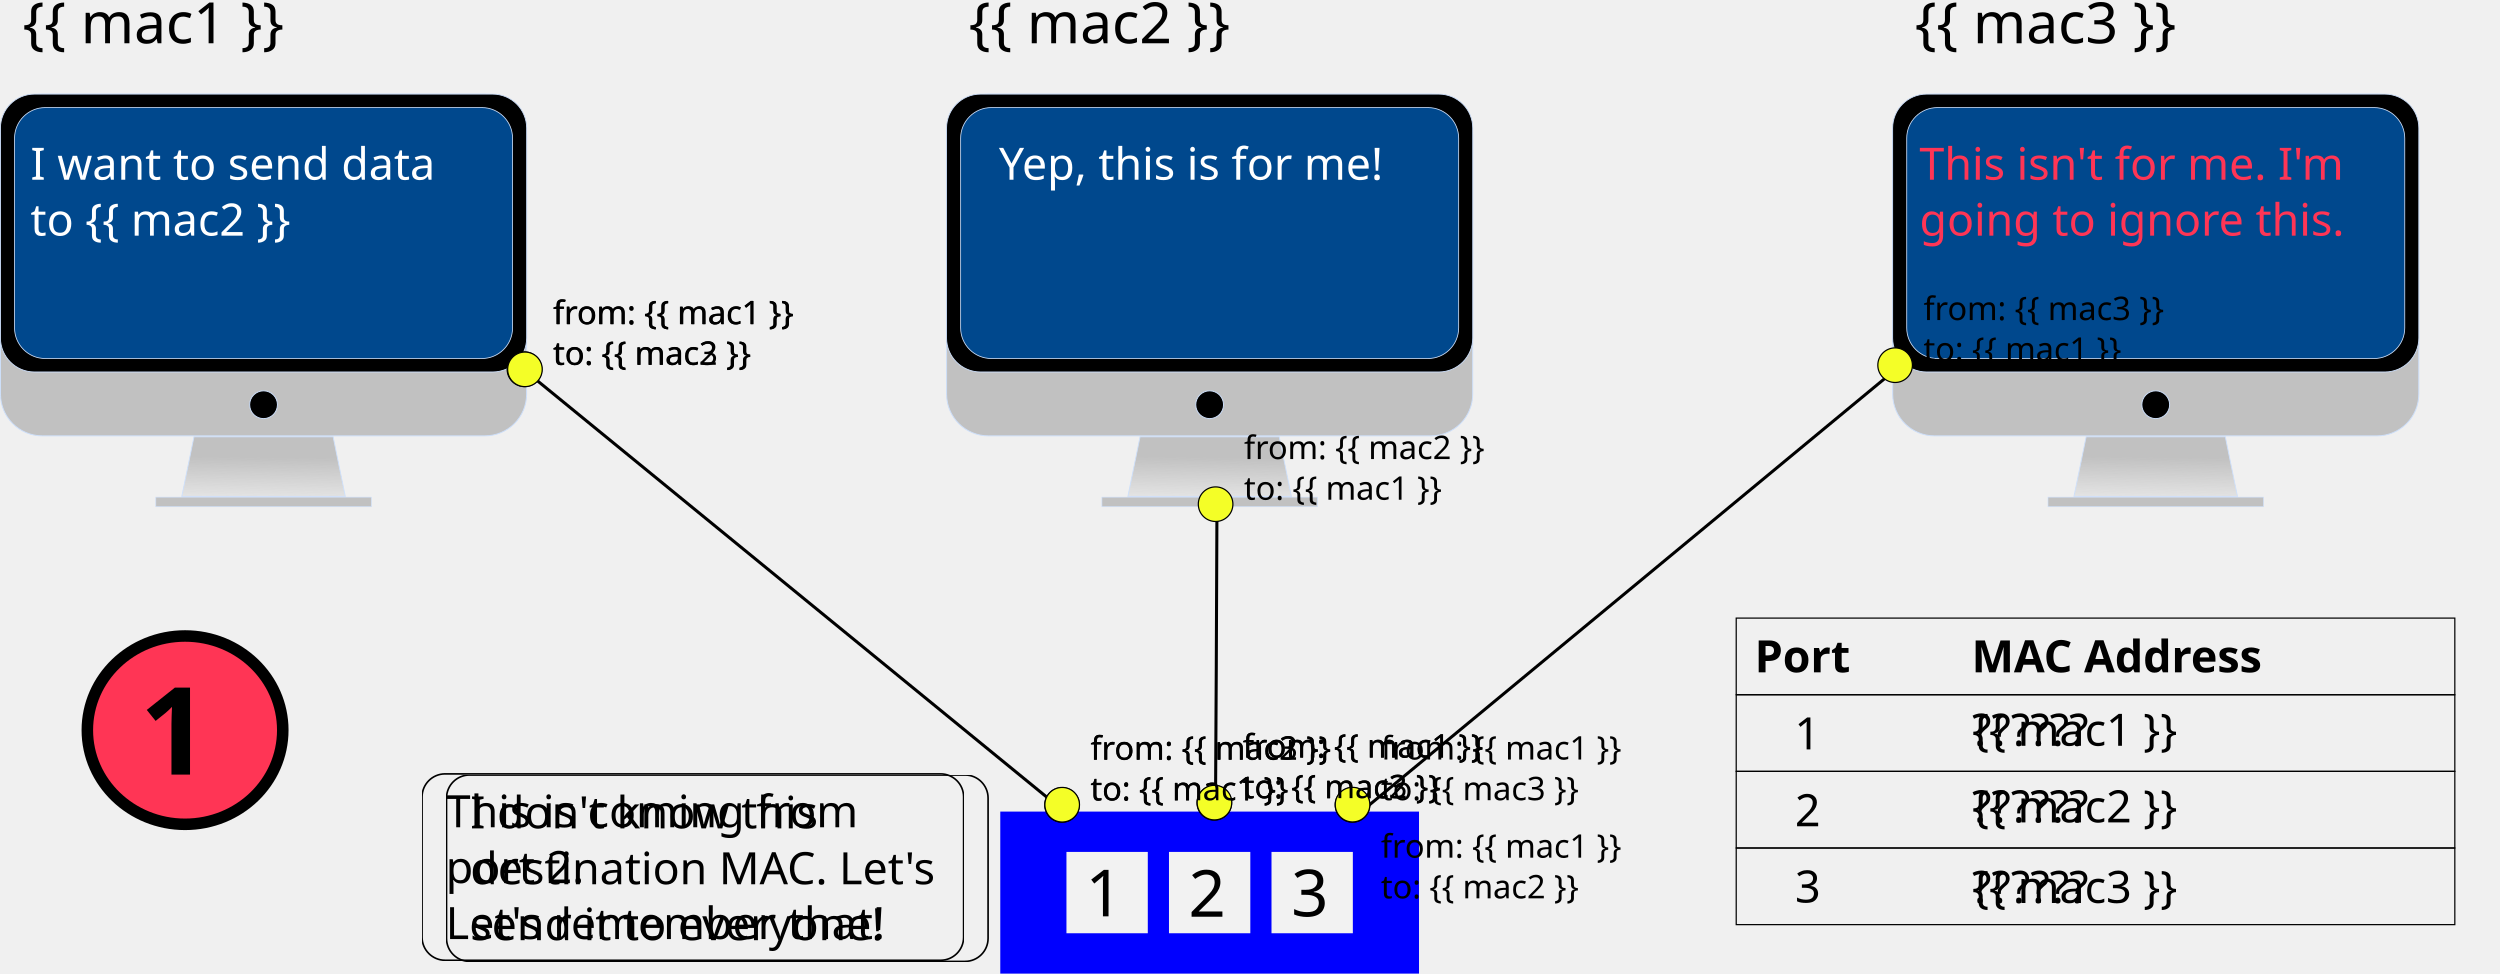
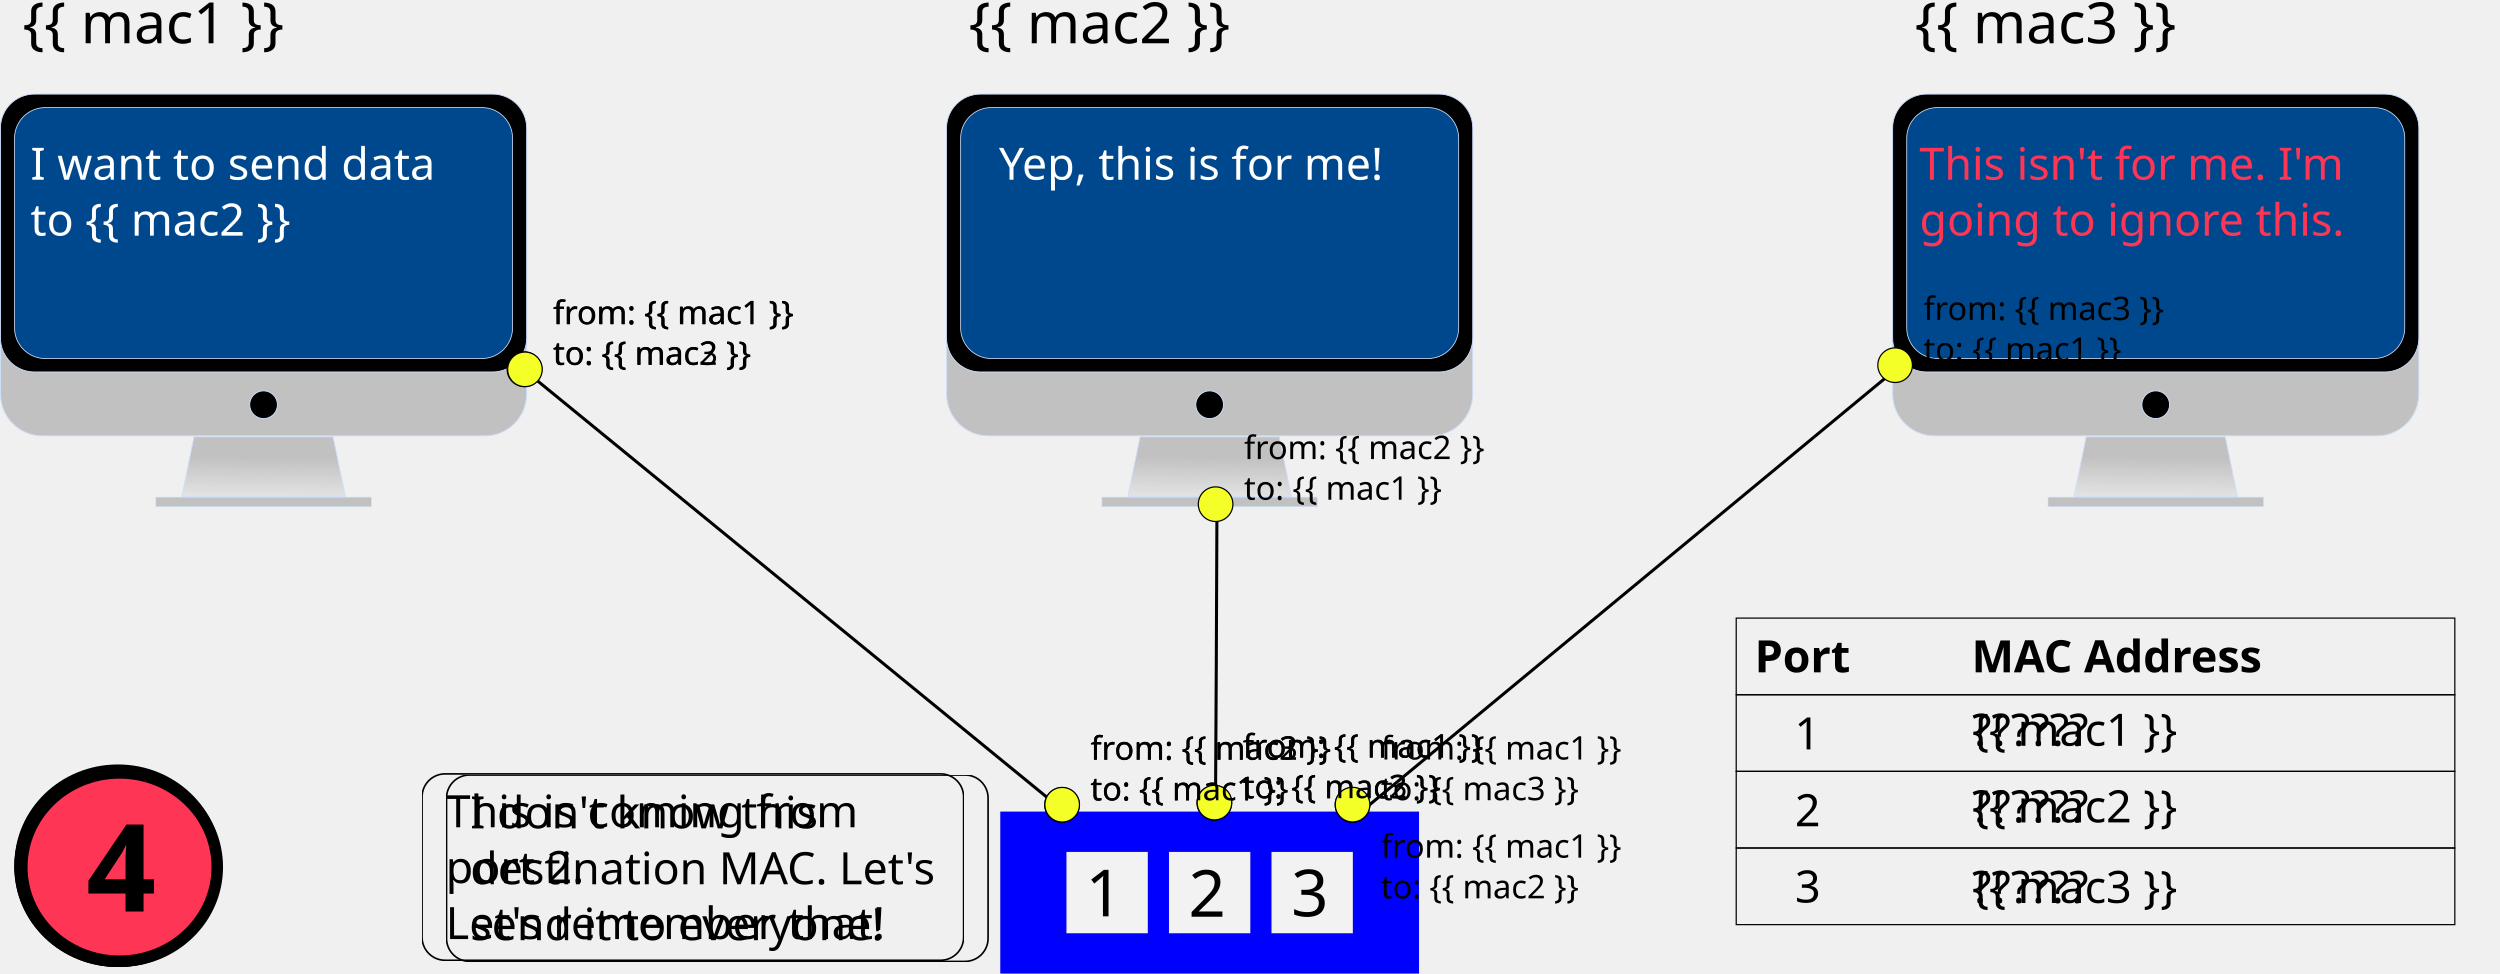
<svg xmlns="http://www.w3.org/2000/svg" xmlns:ns1="http://www.openswatchbook.org/uri/2009/osb" xmlns:xlink="http://www.w3.org/1999/xlink" width="216.818mm" height="84.438mm" viewBox="0 0 216.818 84.438" version="1.1" id="svg-layer2-switch-full-animated">
  <defs id="defs2">
    <linearGradient id="linearGradient2842">
      <stop style="stop-color:#c1c1c1;stop-opacity:1;" offset="0" id="stop2838" />
      <stop style="stop-color:#c1c1c1;stop-opacity:0;" offset="1" id="stop2840" />
    </linearGradient>
    <linearGradient id="linearGradient2826" ns1:paint="solid">
      <stop style="stop-color:#c1c1c1;stop-opacity:1;" offset="0" id="stop2824" />
    </linearGradient>
    <linearGradient xlink:href="#linearGradient2842" id="linearGradient2846" gradientUnits="userSpaceOnUse" x1="105.503" y1="83.598" x2="105.442" y2="89.503" />
    <linearGradient xlink:href="#linearGradient2842" id="linearGradient2992" gradientUnits="userSpaceOnUse" x1="105.503" y1="83.598" x2="105.442" y2="89.503" />
    <linearGradient xlink:href="#linearGradient2842" id="linearGradient999" gradientUnits="userSpaceOnUse" x1="105.503" y1="83.598" x2="105.442" y2="89.503" />
    <filter style="color-interpolation-filters:sRGB" id="filter1090" x="-4.6243867e-06" width="1" y="-4.989477e-06" height="1">
      <feGaussianBlur stdDeviation="1.0557142e-05" id="feGaussianBlur1092" />
    </filter>
    <filter style="color-interpolation-filters:sRGB" id="filter1154" x="-8.1687801e-07" width="1" y="-2.2599193e-06" height="1">
      <feGaussianBlur stdDeviation="1.5222095e-05" id="feGaussianBlur1156" />
    </filter>
    <filter style="color-interpolation-filters:sRGB" id="filter1154-3" x="-8.1687801e-07" width="1" y="-2.2599193e-06" height="1">
      <feGaussianBlur stdDeviation="1.5222095e-05" id="feGaussianBlur1156-3" />
    </filter>
  </defs>
  <g id="layer2">
    <rect style="opacity:1;fill:none;stroke:#000000;stroke-width:0.106;stroke-miterlimit:4;stroke-dasharray:none;stroke-opacity:1" id="rectAddressTableHeader" width="62.323" height="6.646" x="159.406" y="97.352" ry="0" rx="0" class="svg-box-primary" transform="translate(-8.828989,-43.74616)" />
    <rect style="fill:none;stroke:#000000;stroke-width:0.106;stroke-miterlimit:4;stroke-dasharray:none;stroke-opacity:1" id="rectAddressTableRow1" width="62.323" height="6.646" x="159.406" y="103.999" ry="0" rx="0" transform="translate(-8.828989,-43.74616)" class="svg-box" />
    <rect style="fill:none;stroke:#000000;stroke-width:0.106;stroke-miterlimit:4;stroke-dasharray:none;stroke-opacity:1" id="rectAddressTableRow2" width="62.323" height="6.646" x="159.406" y="110.645" ry="0" rx="0" transform="translate(-8.828989,-43.74616)" class="svg-box" />
    <rect style="fill:none;stroke:#000000;stroke-width:0.106;stroke-miterlimit:4;stroke-dasharray:none;stroke-opacity:1" id="rectAddressTableRow3" width="62.323" height="6.646" x="159.406" y="117.291" ry="0" rx="0" transform="translate(-8.828989,-43.74616)" class="svg-box" />
  </g>
  <g id="layer1" transform="translate(-8.828989,-43.74616)" style="opacity:0.999">
    <g id="gComputerAndMac1" transform="translate(0,-0.2672695)">
      <g id="gComputer1" transform="matrix(0.7977855,0,0,0.7977855,-52.08127,16.99573)">
        <rect style="opacity:0.997;fill:#c1c1c1;fill-opacity:1;stroke:#cddffa;stroke-width:0.106;stroke-miterlimit:4;stroke-dasharray:none;stroke-dashoffset:0;stroke-opacity:1" id="rectComputer1" width="57.196" height="37.15" x="76.402" y="44.099" ry="4.544" />
        <rect style="opacity:0.997;fill:#000000;fill-opacity:1;stroke:#cddffa;stroke-width:0.096;stroke-miterlimit:4;stroke-dasharray:none;stroke-dashoffset:0;stroke-opacity:1" id="rectMonitor1" width="57.206" height="30.212" x="76.397" y="44.094" ry="3.695" />
        <rect style="opacity:0.997;fill:#00488d;fill-opacity:1;stroke:#cddffa;stroke-width:0.088;stroke-miterlimit:4;stroke-dasharray:none;stroke-dashoffset:0;stroke-opacity:1" id="rectScreen1" width="54.14" height="27.279" x="77.93" y="45.561" ry="3.336" />
        <circle style="opacity:0.997;fill:#000000;fill-opacity:1;stroke:#cddffa;stroke-width:0.106;stroke-miterlimit:4;stroke-dasharray:none;stroke-dashoffset:0;stroke-opacity:1" id="pathLogo1" cx="105" cy="77.863" r="1.512" />
        <path id="rectStand1" style="opacity:0.997;mix-blend-mode:normal;fill:url(#linearGradient2846);fill-opacity:1;stroke:#cddffa;stroke-width:0.096;stroke-miterlimit:4;stroke-dasharray:none;stroke-dashoffset:0;stroke-opacity:1" d="m 97.435,81.351 h 15.129 l 1.323,6.478 H 96.112 Z" />
        <rect style="opacity:0.997;fill:#c1c1c1;fill-opacity:1;stroke:#cddffa;stroke-width:0.068;stroke-miterlimit:4;stroke-dasharray:none;stroke-dashoffset:0;stroke-opacity:1" id="rectStandBase1" width="23.424" height="1.04" x="93.288" y="87.91" ry="0.52" rx="0" />
      </g>
      <text xml:space="preserve" style="font-style:normal;font-variant:normal;font-weight:normal;font-stretch:normal;font-size:4.939px;line-height:1.25;font-family:sans-serif;-inkscape-font-specification:'sans-serif, Normal';font-variant-ligatures:normal;font-variant-caps:normal;font-variant-numeric:normal;font-variant-east-asian:normal;fill:#000000;fill-opacity:1;stroke:none;stroke-width:0.265" x="10.797" y="47.766" id="textMac1">
        <tspan id="tspan2850" x="10.797" y="47.766" style="font-style:normal;font-variant:normal;font-weight:normal;font-stretch:normal;font-size:4.939px;font-family:sans-serif;-inkscape-font-specification:'sans-serif, Normal';font-variant-ligatures:normal;font-variant-caps:normal;font-variant-numeric:normal;font-variant-east-asian:normal;stroke-width:0.265">{{ mac1 }}</tspan>
      </text>
    </g>
    <g id="gComputerAndMac2" transform="translate(82.05174,-0.2672695)">
      <g id="gComputer2" transform="matrix(0.7977855,0,0,0.7977855,-52.08127,16.99573)">
        <rect style="opacity:0.997;fill:#c1c1c1;fill-opacity:1;stroke:#cddffa;stroke-width:0.106;stroke-miterlimit:4;stroke-dasharray:none;stroke-dashoffset:0;stroke-opacity:1" id="rectComputer2" width="57.196" height="37.15" x="76.402" y="44.099" ry="4.544" />
        <rect style="opacity:0.997;fill:#000000;fill-opacity:1;stroke:#cddffa;stroke-width:0.096;stroke-miterlimit:4;stroke-dasharray:none;stroke-dashoffset:0;stroke-opacity:1" id="rectMonitor2" width="57.206" height="30.212" x="76.397" y="44.094" ry="3.695" />
        <rect style="opacity:0.997;fill:#00488d;fill-opacity:1;stroke:#cddffa;stroke-width:0.088;stroke-miterlimit:4;stroke-dasharray:none;stroke-dashoffset:0;stroke-opacity:1" id="rectScreen2" width="54.14" height="27.279" x="77.93" y="45.561" ry="3.336" />
        <circle style="opacity:0.997;fill:#000000;fill-opacity:1;stroke:#cddffa;stroke-width:0.106;stroke-miterlimit:4;stroke-dasharray:none;stroke-dashoffset:0;stroke-opacity:1" id="circleLogo2" cx="105" cy="77.863" r="1.512" />
        <path id="pathStand2" style="opacity:0.997;mix-blend-mode:normal;fill:url(#linearGradient2992);fill-opacity:1;stroke:#cddffa;stroke-width:0.096;stroke-miterlimit:4;stroke-dasharray:none;stroke-dashoffset:0;stroke-opacity:1" d="m 97.435,81.351 h 15.129 l 1.323,6.478 H 96.112 Z" />
        <rect style="opacity:0.997;fill:#c1c1c1;fill-opacity:1;stroke:#cddffa;stroke-width:0.068;stroke-miterlimit:4;stroke-dasharray:none;stroke-dashoffset:0;stroke-opacity:1" id="rectStandBase2" width="23.424" height="1.04" x="93.288" y="87.91" ry="0.52" rx="0" />
      </g>
      <text xml:space="preserve" style="font-style:normal;font-variant:normal;font-weight:normal;font-stretch:normal;font-size:4.939px;line-height:1.25;font-family:sans-serif;-inkscape-font-specification:'sans-serif, Normal';font-variant-ligatures:normal;font-variant-caps:normal;font-variant-numeric:normal;font-variant-east-asian:normal;fill:#000000;fill-opacity:1;stroke:none;stroke-width:0.265" x="10.797" y="47.766" id="textMac2">
        <tspan id="tspan2994" x="10.797" y="47.766">{{ mac2 }}</tspan>
      </text>
    </g>
    <g id="gComputerAndMac3" transform="translate(164.1035,-0.2672695)">
      <g id="gComputer3" transform="matrix(0.7977855,0,0,0.7977855,-52.08127,16.99573)">
        <rect style="opacity:0.997;fill:#c1c1c1;fill-opacity:1;stroke:#cddffa;stroke-width:0.106;stroke-miterlimit:4;stroke-dasharray:none;stroke-dashoffset:0;stroke-opacity:1" id="rectComputer3" width="57.196" height="37.15" x="76.402" y="44.099" ry="4.544" />
        <rect style="opacity:0.997;fill:#000000;fill-opacity:1;stroke:#cddffa;stroke-width:0.096;stroke-miterlimit:4;stroke-dasharray:none;stroke-dashoffset:0;stroke-opacity:1" id="rectMonitor3" width="57.206" height="30.212" x="76.397" y="44.094" ry="3.695" />
        <rect style="opacity:0.997;fill:#00488d;fill-opacity:1;stroke:#cddffa;stroke-width:0.088;stroke-miterlimit:4;stroke-dasharray:none;stroke-dashoffset:0;stroke-opacity:1" id="rectScreen3" width="54.14" height="27.279" x="77.93" y="45.561" ry="3.336" />
        <circle style="opacity:0.997;fill:#000000;fill-opacity:1;stroke:#cddffa;stroke-width:0.106;stroke-miterlimit:4;stroke-dasharray:none;stroke-dashoffset:0;stroke-opacity:1" id="circleLogo3" cx="105" cy="77.863" r="1.512" />
        <path id="pathStand3" style="opacity:0.997;mix-blend-mode:normal;fill:url(#linearGradient999);fill-opacity:1;stroke:#cddffa;stroke-width:0.096;stroke-miterlimit:4;stroke-dasharray:none;stroke-dashoffset:0;stroke-opacity:1" d="m 97.435,81.351 h 15.129 l 1.323,6.478 H 96.112 Z" />
        <rect style="opacity:0.997;fill:#c1c1c1;fill-opacity:1;stroke:#cddffa;stroke-width:0.068;stroke-miterlimit:4;stroke-dasharray:none;stroke-dashoffset:0;stroke-opacity:1" id="rectStandBase3" width="23.424" height="1.04" x="93.288" y="87.91" ry="0.52" rx="0" />
      </g>
      <text xml:space="preserve" style="font-style:normal;font-variant:normal;font-weight:normal;font-stretch:normal;font-size:4.939px;line-height:1.25;font-family:sans-serif;-inkscape-font-specification:'sans-serif, Normal';font-variant-ligatures:normal;font-variant-caps:normal;font-variant-numeric:normal;font-variant-east-asian:normal;fill:#000000;fill-opacity:1;stroke:none;stroke-width:0.265" x="10.797" y="47.766" id="textMac3">
        <tspan id="tspan1001" x="10.797" y="47.766">{{ mac3 }}</tspan>
      </text>
    </g>
    <path style="fill:none;stroke:#000000;stroke-width:0.265px;stroke-linecap:butt;stroke-linejoin:miter;stroke-opacity:1" d="M 54.505,76.009 C 71.289,89.727 88.072,103.445 104.854,117.163" id="pathComputer1" />
    <path style="fill:none;stroke:#000000;stroke-width:0.265px;stroke-linecap:butt;stroke-linejoin:miter;stroke-opacity:1" d="m 114.373,87.535 c -0.04,9.837 -0.079,19.673 -0.119,24.671 -0.04,4.998 -0.079,5.156 -0.119,5.315" id="pathComputer2" />
    <path style="fill:none;stroke:#000000;stroke-width:0.265px;stroke-linecap:butt;stroke-linejoin:miter;stroke-opacity:1" d="m 172.971,76.009 c -16.677,13.797 -33.353,27.595 -50.03,41.392" id="pathComputer3" />
    <g id="gSwitch">
      <rect style="fill:#0000ff;stroke:none;stroke-width:0.235;stroke-miterlimit:4;stroke-dasharray:none;stroke-opacity:1" id="rectSwitchChasis" width="36.315" height="14.051" x="95.581" y="114.133" />
      <g id="gSwitchPorts">
        <g id="gSwitchPort1">
          <rect style="fill:#f2f2f2;stroke:none;stroke-width:0.172;stroke-miterlimit:4;stroke-dasharray:none;stroke-opacity:1;filter:url(#filter1090)" id="rectSwitchPort1" width="5.479" height="5.078" x="54.657" y="94.613" transform="matrix(1.287503,0,0,1.38915,30.9485,-13.8011)" />
          <text xml:space="preserve" style="font-style:normal;font-variant:normal;font-weight:normal;font-stretch:normal;font-size:5.644px;line-height:1.25;font-family:sans-serif;-inkscape-font-specification:'sans-serif, Normal';font-variant-ligatures:normal;font-variant-caps:normal;font-variant-numeric:normal;font-variant-east-asian:normal;fill:#000000;fill-opacity:1;stroke:none;stroke-width:0.265" x="102.969" y="123.217" id="textPort1">
            <tspan id="tspan1151" x="102.969" y="123.217" style="font-style:normal;font-variant:normal;font-weight:normal;font-stretch:normal;font-size:5.644px;font-family:sans-serif;-inkscape-font-specification:'sans-serif, Normal';font-variant-ligatures:normal;font-variant-caps:normal;font-variant-numeric:normal;font-variant-east-asian:normal;stroke-width:0.265">1</tspan>
          </text>
        </g>
        <g id="gSwitchPort2">
          <rect style="fill:#f2f2f2;stroke:none;stroke-width:0.172;stroke-miterlimit:4;stroke-dasharray:none;stroke-opacity:1;filter:url(#filter1090)" id="rectSwitchPort2" width="5.479" height="5.078" x="54.657" y="94.613" transform="matrix(1.287503,0,0,1.38915,39.84026,-13.8011)" />
          <text xml:space="preserve" style="font-style:normal;font-variant:normal;font-weight:normal;font-stretch:normal;font-size:5.644px;line-height:1.25;font-family:sans-serif;-inkscape-font-specification:'sans-serif, Normal';font-variant-ligatures:normal;font-variant-caps:normal;font-variant-numeric:normal;font-variant-east-asian:normal;fill:#000000;fill-opacity:1;stroke:none;stroke-width:0.265" x="111.905" y="123.253" id="textPort2">
            <tspan id="tspan1165" x="111.905" y="123.253">2</tspan>
          </text>
        </g>
        <g id="gSwitchPort3">
          <rect style="fill:#f2f2f2;stroke:none;stroke-width:0.172;stroke-miterlimit:4;stroke-dasharray:none;stroke-opacity:1;filter:url(#filter1090)" id="rectSwitchPort3" width="5.479" height="5.078" x="54.657" y="94.613" transform="matrix(1.287503,0,0,1.38915,48.73201,-13.8011)" />
          <text xml:space="preserve" style="font-style:normal;font-variant:normal;font-weight:normal;font-stretch:normal;font-size:5.644px;line-height:1.25;font-family:sans-serif;-inkscape-font-specification:'sans-serif, Normal';font-variant-ligatures:normal;font-variant-caps:normal;font-variant-numeric:normal;font-variant-east-asian:normal;fill:#000000;fill-opacity:1;stroke:none;stroke-width:0.265" x="120.818" y="123.21" id="textSwitchPort3">
            <tspan id="tspan1163" x="120.818" y="123.21">3</tspan>
          </text>
        </g>
      </g>
    </g>
    <text xml:space="preserve" x="161.013" y="102.053" id="textAddressTableHeaderPort" class="svg-text-primary">
      <tspan id="tspan924" x="161.013" y="102.053" style="font-style:normal;font-variant:normal;font-weight:bold;font-stretch:normal;font-size:3.881px;font-family:sans-serif;-inkscape-font-specification:'sans-serif, Bold';font-variant-ligatures:normal;font-variant-caps:normal;font-variant-numeric:normal;font-variant-east-asian:normal;stroke-width:0.265">Port</tspan>
    </text>
    <text xml:space="preserve" style="font-style:normal;font-variant:normal;font-weight:normal;font-stretch:normal;font-size:3.881px;line-height:1.25;font-family:sans-serif;-inkscape-font-specification:'sans-serif, Normal';font-variant-ligatures:normal;font-variant-caps:normal;font-variant-numeric:normal;font-variant-east-asian:normal;fill:#000000;fill-opacity:1;stroke:none;stroke-width:0.265" x="164.465" y="108.737" id="textAddressTablePort1">
      <tspan id="tspan938" x="164.465" y="108.737">1</tspan>
    </text>
    <text xml:space="preserve" style="font-style:normal;font-variant:normal;font-weight:normal;font-stretch:normal;font-size:3.881px;line-height:1.25;font-family:sans-serif;-inkscape-font-specification:'sans-serif, Normal';font-variant-ligatures:normal;font-variant-caps:normal;font-variant-numeric:normal;font-variant-east-asian:normal;fill:#000000;fill-opacity:1;stroke:none;stroke-width:0.265" x="164.495" y="115.408" id="textAddressTablePort2">
      <tspan id="tspan944" x="164.495" y="115.408">2</tspan>
    </text>
    <text xml:space="preserve" style="font-style:normal;font-variant:normal;font-weight:normal;font-stretch:normal;font-size:3.881px;line-height:1.25;font-family:sans-serif;-inkscape-font-specification:'sans-serif, Normal';font-variant-ligatures:normal;font-variant-caps:normal;font-variant-numeric:normal;font-variant-east-asian:normal;fill:#000000;fill-opacity:1;stroke:none;stroke-width:0.265" x="164.509" y="122.025" id="textAddressTablePort3">
      <tspan id="tspan950" x="164.509" y="122.025">3</tspan>
    </text>
    <text xml:space="preserve" style="font-style:normal;font-variant:normal;font-weight:normal;font-stretch:normal;font-size:3.881px;line-height:1.25;font-family:sans-serif;-inkscape-font-specification:'sans-serif, Normal';font-variant-ligatures:normal;font-variant-caps:normal;font-variant-numeric:normal;font-variant-east-asian:normal;fill:#000000;fill-opacity:1;stroke:none;stroke-width:0.265" x="179.86" y="108.425" id="textAddressTableMac1">
      <tspan id="tspan956" x="179.86" y="108.425">{{ mac1 }}</tspan>
    </text>
    <text xml:space="preserve" style="font-style:normal;font-variant:normal;font-weight:normal;font-stretch:normal;font-size:3.881px;line-height:1.25;font-family:sans-serif;-inkscape-font-specification:'sans-serif, Normal';font-variant-ligatures:normal;font-variant-caps:normal;font-variant-numeric:normal;font-variant-east-asian:normal;fill:#000000;fill-opacity:1;stroke:none;stroke-width:0.265" x="179.86" y="108.425" id="textAddressTableMac1Dunno">
      <tspan id="tspan6117" x="179.86" y="108.425">??????</tspan>
    </text>
    <text xml:space="preserve" style="font-style:normal;font-variant:normal;font-weight:normal;font-stretch:normal;font-size:3.881px;line-height:1.25;font-family:sans-serif;-inkscape-font-specification:'sans-serif, Normal';font-variant-ligatures:normal;font-variant-caps:normal;font-variant-numeric:normal;font-variant-east-asian:normal;fill:#000000;fill-opacity:1;stroke:none;stroke-width:0.265" x="179.86" y="115.071" id="textAddressTableMac2">
      <tspan id="tspan962" x="179.86" y="115.071">{{ mac2 }}</tspan>
    </text>
    <text xml:space="preserve" style="font-style:normal;font-variant:normal;font-weight:normal;font-stretch:normal;font-size:3.881px;line-height:1.25;font-family:sans-serif;-inkscape-font-specification:'sans-serif, Normal';font-variant-ligatures:normal;font-variant-caps:normal;font-variant-numeric:normal;font-variant-east-asian:normal;fill:#000000;fill-opacity:1;stroke:none;stroke-width:0.265" x="179.86" y="115.071" id="textAddressTableMac2Dunno">
      <tspan id="tspan6122" x="179.86" y="115.071">??????</tspan>
    </text>
    <text xml:space="preserve" style="font-style:normal;font-variant:normal;font-weight:normal;font-stretch:normal;font-size:3.881px;line-height:1.25;font-family:sans-serif;-inkscape-font-specification:'sans-serif, Normal';font-variant-ligatures:normal;font-variant-caps:normal;font-variant-numeric:normal;font-variant-east-asian:normal;fill:#000000;fill-opacity:1;stroke:none;stroke-width:0.265" x="179.86" y="122.059" id="textAddressTableMac3">
      <tspan id="tspan970" x="179.86" y="122.059">{{ mac3 }}</tspan>
    </text>
    <text xml:space="preserve" style="font-style:normal;font-variant:normal;font-weight:normal;font-stretch:normal;font-size:3.881px;line-height:1.25;font-family:sans-serif;-inkscape-font-specification:'sans-serif, Normal';font-variant-ligatures:normal;font-variant-caps:normal;font-variant-numeric:normal;font-variant-east-asian:normal;fill:#000000;fill-opacity:1;stroke:none;stroke-width:0.265" x="179.86" y="122.059" id="textAddressTableMac3Dunno">
      <tspan id="tspan6127" x="179.86" y="122.059">??????</tspan>
    </text>
    <text xml:space="preserve" x="179.827" y="102.053" id="textAddressTableHeaderMacAddress" class="svg-text-primary" style="font-style:normal;font-variant:normal;font-weight:bold;font-stretch:normal;font-size:3.881px;font-family:sans-serif;-inkscape-font-specification:'sans-serif, Bold';font-variant-ligatures:normal;font-variant-caps:normal;font-variant-numeric:normal;font-variant-east-asian:normal">
      <tspan id="tspan1713" x="179.827" y="102.053">MAC Address</tspan>
    </text>
    <text xml:space="preserve" style="font-style:normal;font-variant:normal;font-weight:normal;font-stretch:normal;font-size:3.881px;line-height:1.25;font-family:sans-serif;-inkscape-font-specification:'sans-serif, Normal';font-variant-ligatures:normal;font-variant-caps:normal;font-variant-numeric:normal;font-variant-east-asian:normal;opacity:0.999;fill:#ffffff;fill-opacity:1;stroke:none;stroke-width:0.265" x="11.47" y="59.334" id="textDisplayMessage1">
      <tspan id="tspan6167" x="11.47" y="59.334">I want to send data</tspan>
      <tspan id="tspan6169" x="11.47" y="64.185">to {{ mac2 }}</tspan>
    </text>
    <g id="gMessage2" style="filter:url(#filter1154)" transform="translate(-63.03448,15.47893)">
      <rect style="opacity:0.999;fill:none;stroke:#000000;stroke-width:0.144;stroke-miterlimit:4;stroke-dasharray:none;stroke-opacity:1" id="rectMessage2" width="46.968" height="16.166" x="110.589" y="95.481" ry="2" class="svg-box-secondary" />
      <text xml:space="preserve" style="font-style:normal;font-variant:normal;font-weight:normal;font-stretch:normal;font-size:3.881px;line-height:1.25;font-family:sans-serif;-inkscape-font-specification:'sans-serif, Normal';font-variant-ligatures:normal;font-variant-caps:normal;font-variant-numeric:normal;font-variant-east-asian:normal;opacity:0.998;fill:#000000;fill-opacity:1;stroke:none;stroke-width:0.265" x="112.643" y="100.108" id="text4301">
        <tspan id="tspan1067" x="112.643" y="100.108">I don't know this</tspan>
        <tspan x="112.643" y="104.958" id="tspan3561">destination MAC. Let's</tspan>
        <tspan x="112.643" y="109.809" id="tspan3563">send it to everyone!</tspan>
      </text>
    </g>
    <g id="gDatagram1-1">
      <circle style="fill:#f4fe27;fill-opacity:1;stroke:#000000;stroke-width:0.106" id="cirDatagram1-1" cx="54.314" cy="75.77" r="1.5" />
      <text xml:space="preserve" style="font-style:normal;font-variant:normal;font-weight:normal;font-stretch:normal;font-size:2.822px;line-height:1.25;font-family:sans-serif;-inkscape-font-specification:'sans-serif, Normal';font-variant-ligatures:normal;font-variant-caps:normal;font-variant-numeric:normal;font-variant-east-asian:normal;fill:#000000;fill-opacity:1;stroke:none;stroke-width:0.265" x="56.77" y="71.857" id="textgDatagram1-1">
        <tspan id="tspan6171" x="56.77" y="71.857">from: {{ mac1 }}</tspan>
        <tspan id="tspan6173" x="56.77" y="75.385">to: {{ mac2 }}</tspan>
      </text>
    </g>
    <g id="gDatagram1-2" style="opacity:0.999" transform="translate(59.82841,37.60095)">
      <circle style="fill:#f4fe27;fill-opacity:1;stroke:#000000;stroke-width:0.106" id="cirDatagram1-2" cx="54.314" cy="75.77" r="1.5" />
      <text xml:space="preserve" style="font-style:normal;font-variant:normal;font-weight:normal;font-stretch:normal;font-size:2.822px;line-height:1.25;font-family:sans-serif;-inkscape-font-specification:'sans-serif, Normal';font-variant-ligatures:normal;font-variant-caps:normal;font-variant-numeric:normal;font-variant-east-asian:normal;fill:#000000;fill-opacity:1;stroke:none;stroke-width:0.265" x="56.77" y="71.857" id="textgDatagram1-2">
        <tspan id="tspan6175" x="56.77" y="71.857">from: {{ mac1 }}</tspan>
        <tspan id="tspan6177" x="56.77" y="75.385">to: {{ mac2 }}</tspan>
      </text>
    </g>
    <text xml:space="preserve" style="font-style:normal;font-variant:normal;font-weight:normal;font-stretch:normal;font-size:3.881px;line-height:1.25;font-family:sans-serif;-inkscape-font-specification:'sans-serif, Normal';font-variant-ligatures:normal;font-variant-caps:normal;font-variant-numeric:normal;font-variant-east-asian:normal;opacity:0.999;fill:#ff3555;fill-opacity:1;stroke:none;stroke-width:0.265" x="175.3" y="59.334" id="textDisplayMessage3">
      <tspan id="tspan4267" x="175.3" y="59.334">This isn't for me. I'm</tspan>
      <tspan id="tspan4269" x="175.3" y="64.185">going to ignore this.</tspan>
    </text>
    <text xml:space="preserve" style="font-style:normal;font-variant:normal;font-weight:normal;font-stretch:normal;font-size:3.881px;line-height:1.25;font-family:sans-serif;-inkscape-font-specification:'sans-serif, Normal';font-variant-ligatures:normal;font-variant-caps:normal;font-variant-numeric:normal;font-variant-east-asian:normal;opacity:0.999;fill:#ffffff;fill-opacity:1;stroke:none;stroke-width:0.265" x="95.46" y="59.334" id="textDisplayMessage2">
      <tspan id="tspan4299" x="95.46" y="59.334">Yep, this is for me!</tspan>
    </text>
    <g id="gDatagram1-3" style="opacity:0.999" transform="translate(-47.28679,38.13011)">
      <circle style="opacity:0.999;fill:#f4fe27;fill-opacity:1;stroke:#000000;stroke-width:0.106" id="cirDatagram1-3" cx="173.414" cy="75.424" r="1.5" />
      <text xml:space="preserve" style="font-style:normal;font-variant:normal;font-weight:normal;font-stretch:normal;font-size:2.822px;line-height:1.25;font-family:sans-serif;-inkscape-font-specification:'sans-serif, Normal';font-variant-ligatures:normal;font-variant-caps:normal;font-variant-numeric:normal;font-variant-east-asian:normal;opacity:0.999;fill:#000000;fill-opacity:1;stroke:none;stroke-width:0.265" x="175.87" y="80" id="textgDatagram1-3">
        <tspan id="tspan6179" x="175.87" y="80">from: {{ mac1 }}</tspan>
        <tspan id="tspan6181" x="175.87" y="83.528">to: {{ mac2 }}</tspan>
      </text>
    </g>
-     <g id="gStep1">
+     <g id="gStep1" transform="translate(-5.820834,11.64167)">
      <ellipse style="fill:#ff3555;fill-opacity:1;stroke:#000000;stroke-width:1;stroke-miterlimit:4;stroke-dasharray:none" id="cirStep1" cx="24.878" cy="107.07" rx="8.475" ry="8.167" />
-       <text xml:space="preserve" style="font-style:normal;font-variant:normal;font-weight:bold;font-stretch:normal;font-size:10.583px;line-height:1.25;font-family:sans-serif;-inkscape-font-specification:'sans-serif, Bold';font-variant-ligatures:normal;font-variant-caps:normal;font-variant-numeric:normal;font-variant-east-asian:normal;fill:#000000;fill-opacity:1;stroke:none;stroke-width:0.265;stroke-miterlimit:4;stroke-dasharray:none" x="20.935" y="110.928" id="textStep1">
-         <tspan id="tspan7676" x="20.935" y="110.928" style="font-style:normal;font-variant:normal;font-weight:bold;font-stretch:normal;font-size:10.583px;font-family:sans-serif;-inkscape-font-specification:'sans-serif, Bold';font-variant-ligatures:normal;font-variant-caps:normal;font-variant-numeric:normal;font-variant-east-asian:normal;stroke-width:0.265;stroke-miterlimit:4;stroke-dasharray:none">1</tspan>
+       <text xml:space="preserve" style="font-style:normal;font-variant:normal;font-weight:bold;font-stretch:normal;font-size:10.583px;line-height:1.25;font-family:sans-serif;-inkscape-font-specification:'sans-serif, Bold';font-variant-ligatures:normal;font-variant-caps:normal;font-variant-numeric:normal;font-variant-east-asian:normal;fill:#000000;fill-opacity:1;stroke:none;stroke-width:0.265;stroke-miterlimit:4;stroke-dasharray:none" x="21.993" y="110.928" id="textStep1">
+         <tspan id="tspan7676" x="21.993" y="110.928" style="font-style:normal;font-variant:normal;font-weight:bold;font-stretch:normal;font-size:10.583px;font-family:sans-serif;-inkscape-font-specification:'sans-serif, Bold';font-variant-ligatures:normal;font-variant-caps:normal;font-variant-numeric:normal;font-variant-east-asian:normal;stroke-width:0.265;stroke-miterlimit:4;stroke-dasharray:none">1</tspan>
      </text>
    </g>
    <g id="gDatagram2-1" style="opacity:0.999" transform="translate(59.94122,11.70381)">
      <circle style="fill:#f4fe27;fill-opacity:1;stroke:#000000;stroke-width:0.106" id="cirDatagram2-1" cx="54.314" cy="75.77" r="1.5" />
      <text xml:space="preserve" style="font-style:normal;font-variant:normal;font-weight:normal;font-stretch:normal;font-size:2.822px;line-height:1.25;font-family:sans-serif;-inkscape-font-specification:'sans-serif, Normal';font-variant-ligatures:normal;font-variant-caps:normal;font-variant-numeric:normal;font-variant-east-asian:normal;fill:#000000;fill-opacity:1;stroke:none;stroke-width:0.265" x="56.77" y="71.857" id="textgDatagram2-1">
        <tspan id="tspan6171-2" x="56.77" y="71.857">from: {{ mac2 }}</tspan>
        <tspan id="tspan6173-5" x="56.77" y="75.385">to: {{ mac1 }}</tspan>
      </text>
    </g>
    <g id="gDatagram2-2" style="opacity:0.999" transform="translate(46.62092,37.78589)">
      <circle style="fill:#f4fe27;fill-opacity:1;stroke:#000000;stroke-width:0.106" id="cirDatagram2-2" cx="54.314" cy="75.77" r="1.5" />
      <text xml:space="preserve" style="font-style:normal;font-variant:normal;font-weight:normal;font-stretch:normal;font-size:2.822px;line-height:1.25;font-family:sans-serif;-inkscape-font-specification:'sans-serif, Normal';font-variant-ligatures:normal;font-variant-caps:normal;font-variant-numeric:normal;font-variant-east-asian:normal;fill:#000000;fill-opacity:1;stroke:none;stroke-width:0.265" x="56.77" y="71.857" id="textgDatagram2-2">
        <tspan id="tspan6171-2-2" x="56.77" y="71.857">from: {{ mac2 }}</tspan>
        <tspan id="tspan6173-5-9" x="56.77" y="75.385">to: {{ mac1 }}</tspan>
      </text>
    </g>
    <g id="gMessage3" style="opacity:0.999;filter:url(#filter1154-3)" transform="translate(-65.15612,15.38101)">
      <rect style="opacity:0.999;fill:none;stroke:#000000;stroke-width:0.144;stroke-miterlimit:4;stroke-dasharray:none;stroke-opacity:1" id="rectMessage3" width="46.968" height="16.166" x="110.589" y="95.481" ry="2" class="svg-box-secondary" />
      <text xml:space="preserve" style="font-style:normal;font-variant:normal;font-weight:normal;font-stretch:normal;font-size:3.881px;line-height:1.25;font-family:sans-serif;-inkscape-font-specification:'sans-serif, Normal';font-variant-ligatures:normal;font-variant-caps:normal;font-variant-numeric:normal;font-variant-east-asian:normal;opacity:0.998;fill:#000000;fill-opacity:1;stroke:none;stroke-width:0.265" x="112.643" y="100.108" id="text4301-3">
        <tspan id="tspan1247" x="112.643" y="100.108">This is coming from</tspan>
        <tspan id="tspan1249" x="112.643" y="104.958">port 2.</tspan>
        <tspan id="tspan1251" x="112.643" y="109.809">Let's remember that!</tspan>
      </text>
    </g>
    <g id="gDatagram3-1" style="opacity:0.999" transform="translate(0.0413722,0.00876336)">
      <circle style="fill:#f4fe27;fill-opacity:1;stroke:#000000;stroke-width:0.106" id="cirDatagram3-1" cx="54.314" cy="75.77" r="1.5" />
      <text xml:space="preserve" style="font-style:normal;font-variant:normal;font-weight:normal;font-stretch:normal;font-size:2.822px;line-height:1.25;font-family:sans-serif;-inkscape-font-specification:'sans-serif, Normal';font-variant-ligatures:normal;font-variant-caps:normal;font-variant-numeric:normal;font-variant-east-asian:normal;fill:#000000;fill-opacity:1;stroke:none;stroke-width:0.265" x="56.77" y="71.857" id="textgDatagram3-1">
        <tspan id="tspan1172" x="56.77" y="71.857">from: {{ mac1 }}</tspan>
        <tspan id="tspan1174" x="56.77" y="75.385">to: {{ mac3 }}</tspan>
      </text>
    </g>
    <g id="gDatagram3-3" style="opacity:0.999" transform="translate(71.81759,37.76017)">
      <circle style="fill:#f4fe27;fill-opacity:1;stroke:#000000;stroke-width:0.106" id="cirDatagram3-3" cx="54.314" cy="75.77" r="1.5" />
      <text xml:space="preserve" style="font-style:normal;font-variant:normal;font-weight:normal;font-stretch:normal;font-size:2.822px;line-height:1.25;font-family:sans-serif;-inkscape-font-specification:'sans-serif, Normal';font-variant-ligatures:normal;font-variant-caps:normal;font-variant-numeric:normal;font-variant-east-asian:normal;fill:#000000;fill-opacity:1;stroke:none;stroke-width:0.265" x="56.77" y="71.857" id="textgDatagram3-3">
        <tspan id="tspan1172-4" x="56.77" y="71.857">from: {{ mac1 }}</tspan>
        <tspan id="tspan1174-5" x="56.77" y="75.385">to: {{ mac3 }}</tspan>
      </text>
    </g>
    <g id="gDatagram3-2" style="opacity:0.999" transform="translate(59.84109,37.58329)">
      <circle style="fill:#f4fe27;fill-opacity:1;stroke:#000000;stroke-width:0.106" id="cirDatagram3-2" cx="54.314" cy="75.77" r="1.5" />
      <text xml:space="preserve" style="font-style:normal;font-variant:normal;font-weight:normal;font-stretch:normal;font-size:2.822px;line-height:1.25;font-family:sans-serif;-inkscape-font-specification:'sans-serif, Normal';font-variant-ligatures:normal;font-variant-caps:normal;font-variant-numeric:normal;font-variant-east-asian:normal;fill:#000000;fill-opacity:1;stroke:none;stroke-width:0.265" x="56.77" y="71.857" id="textgDatagram3-2">
        <tspan id="tspan1172-4-7" x="56.77" y="71.857">from: {{ mac1 }}</tspan>
        <tspan id="tspan1174-5-3" x="56.77" y="75.385">to: {{ mac3 }}</tspan>
      </text>
    </g>
    <g id="gDatagram4-1" style="opacity:0.999" transform="translate(118.8735,-0.3517678)">
      <circle style="fill:#f4fe27;fill-opacity:1;stroke:#000000;stroke-width:0.106" id="cirDatagram4-1" cx="54.314" cy="75.77" r="1.5" />
      <text xml:space="preserve" style="font-style:normal;font-variant:normal;font-weight:normal;font-stretch:normal;font-size:2.822px;line-height:1.25;font-family:sans-serif;-inkscape-font-specification:'sans-serif, Normal';font-variant-ligatures:normal;font-variant-caps:normal;font-variant-numeric:normal;font-variant-east-asian:normal;fill:#000000;fill-opacity:1;stroke:none;stroke-width:0.265" x="56.77" y="71.857" id="textgDatagram4-1">
        <tspan id="tspan1284" x="56.77" y="71.857">from: {{ mac3 }}</tspan>
        <tspan id="tspan1286" x="56.77" y="75.385">to: {{ mac1 }}</tspan>
      </text>
    </g>
    <g id="gDatagram4-2" style="opacity:0.999" transform="translate(46.63559,37.76779)">
      <circle style="fill:#f4fe27;fill-opacity:1;stroke:#000000;stroke-width:0.106" id="cirDatagram4-2" cx="54.314" cy="75.77" r="1.5" />
      <text xml:space="preserve" style="font-style:normal;font-variant:normal;font-weight:normal;font-stretch:normal;font-size:2.822px;line-height:1.25;font-family:sans-serif;-inkscape-font-specification:'sans-serif, Normal';font-variant-ligatures:normal;font-variant-caps:normal;font-variant-numeric:normal;font-variant-east-asian:normal;fill:#000000;fill-opacity:1;stroke:none;stroke-width:0.265" x="56.77" y="71.857" id="textgDatagram4-2">
        <tspan id="tspan1284-2" x="56.77" y="71.857">from: {{ mac3 }}</tspan>
        <tspan id="tspan1286-3" x="56.77" y="75.385">to: {{ mac1 }}</tspan>
      </text>
    </g>
+     <g id="gStep2" transform="translate(-5.827674,11.87443)" style="opacity:0.999">
+       <ellipse style="fill:#ff3555;fill-opacity:1;stroke:#000000;stroke-width:1;stroke-miterlimit:4;stroke-dasharray:none" id="cirStep2" cx="24.878" cy="107.07" rx="8.475" ry="8.167" />
+       <text xml:space="preserve" style="font-style:normal;font-variant:normal;font-weight:bold;font-stretch:normal;font-size:10.583px;line-height:1.25;font-family:sans-serif;-inkscape-font-specification:'sans-serif, Bold';font-variant-ligatures:normal;font-variant-caps:normal;font-variant-numeric:normal;font-variant-east-asian:normal;fill:#000000;fill-opacity:1;stroke:none;stroke-width:0.265;stroke-miterlimit:4;stroke-dasharray:none" x="21.993" y="110.928" id="textStep2">
+         <tspan id="tspan1356" x="21.993" y="110.928">2</tspan>
+       </text>
+     </g>
+     <g id="gStep3" transform="translate(-5.827674,11.87443)" style="opacity:0.999">
+       <ellipse style="fill:#ff3555;fill-opacity:1;stroke:#000000;stroke-width:1;stroke-miterlimit:4;stroke-dasharray:none" id="cirStep3" cx="24.878" cy="107.07" rx="8.475" ry="8.167" />
+       <text xml:space="preserve" style="font-style:normal;font-variant:normal;font-weight:bold;font-stretch:normal;font-size:10.583px;line-height:1.25;font-family:sans-serif;-inkscape-font-specification:'sans-serif, Bold';font-variant-ligatures:normal;font-variant-caps:normal;font-variant-numeric:normal;font-variant-east-asian:normal;fill:#000000;fill-opacity:1;stroke:none;stroke-width:0.265;stroke-miterlimit:4;stroke-dasharray:none" x="21.993" y="110.928" id="textStep3">
+         <tspan id="tspan1390" x="21.993" y="110.928">3</tspan>
+       </text>
+     </g>
+     <g id="gStep4" transform="translate(-5.681657,11.87443)" style="opacity:0.999">
+       <ellipse style="fill:#ff3555;fill-opacity:1;stroke:#000000;stroke-width:1;stroke-miterlimit:4;stroke-dasharray:none" id="cirStep4" cx="24.878" cy="107.07" rx="8.475" ry="8.167" />
+       <text xml:space="preserve" style="font-style:normal;font-variant:normal;font-weight:bold;font-stretch:normal;font-size:10.583px;line-height:1.25;font-family:sans-serif;-inkscape-font-specification:'sans-serif, Bold';font-variant-ligatures:normal;font-variant-caps:normal;font-variant-numeric:normal;font-variant-east-asian:normal;fill:#000000;fill-opacity:1;stroke:none;stroke-width:0.265;stroke-miterlimit:4;stroke-dasharray:none" x="21.993" y="110.928" id="textStep4">
+         <tspan id="tspan1424" x="21.993" y="110.928">4</tspan>
+       </text>
+     </g>
  </g>
</svg>
